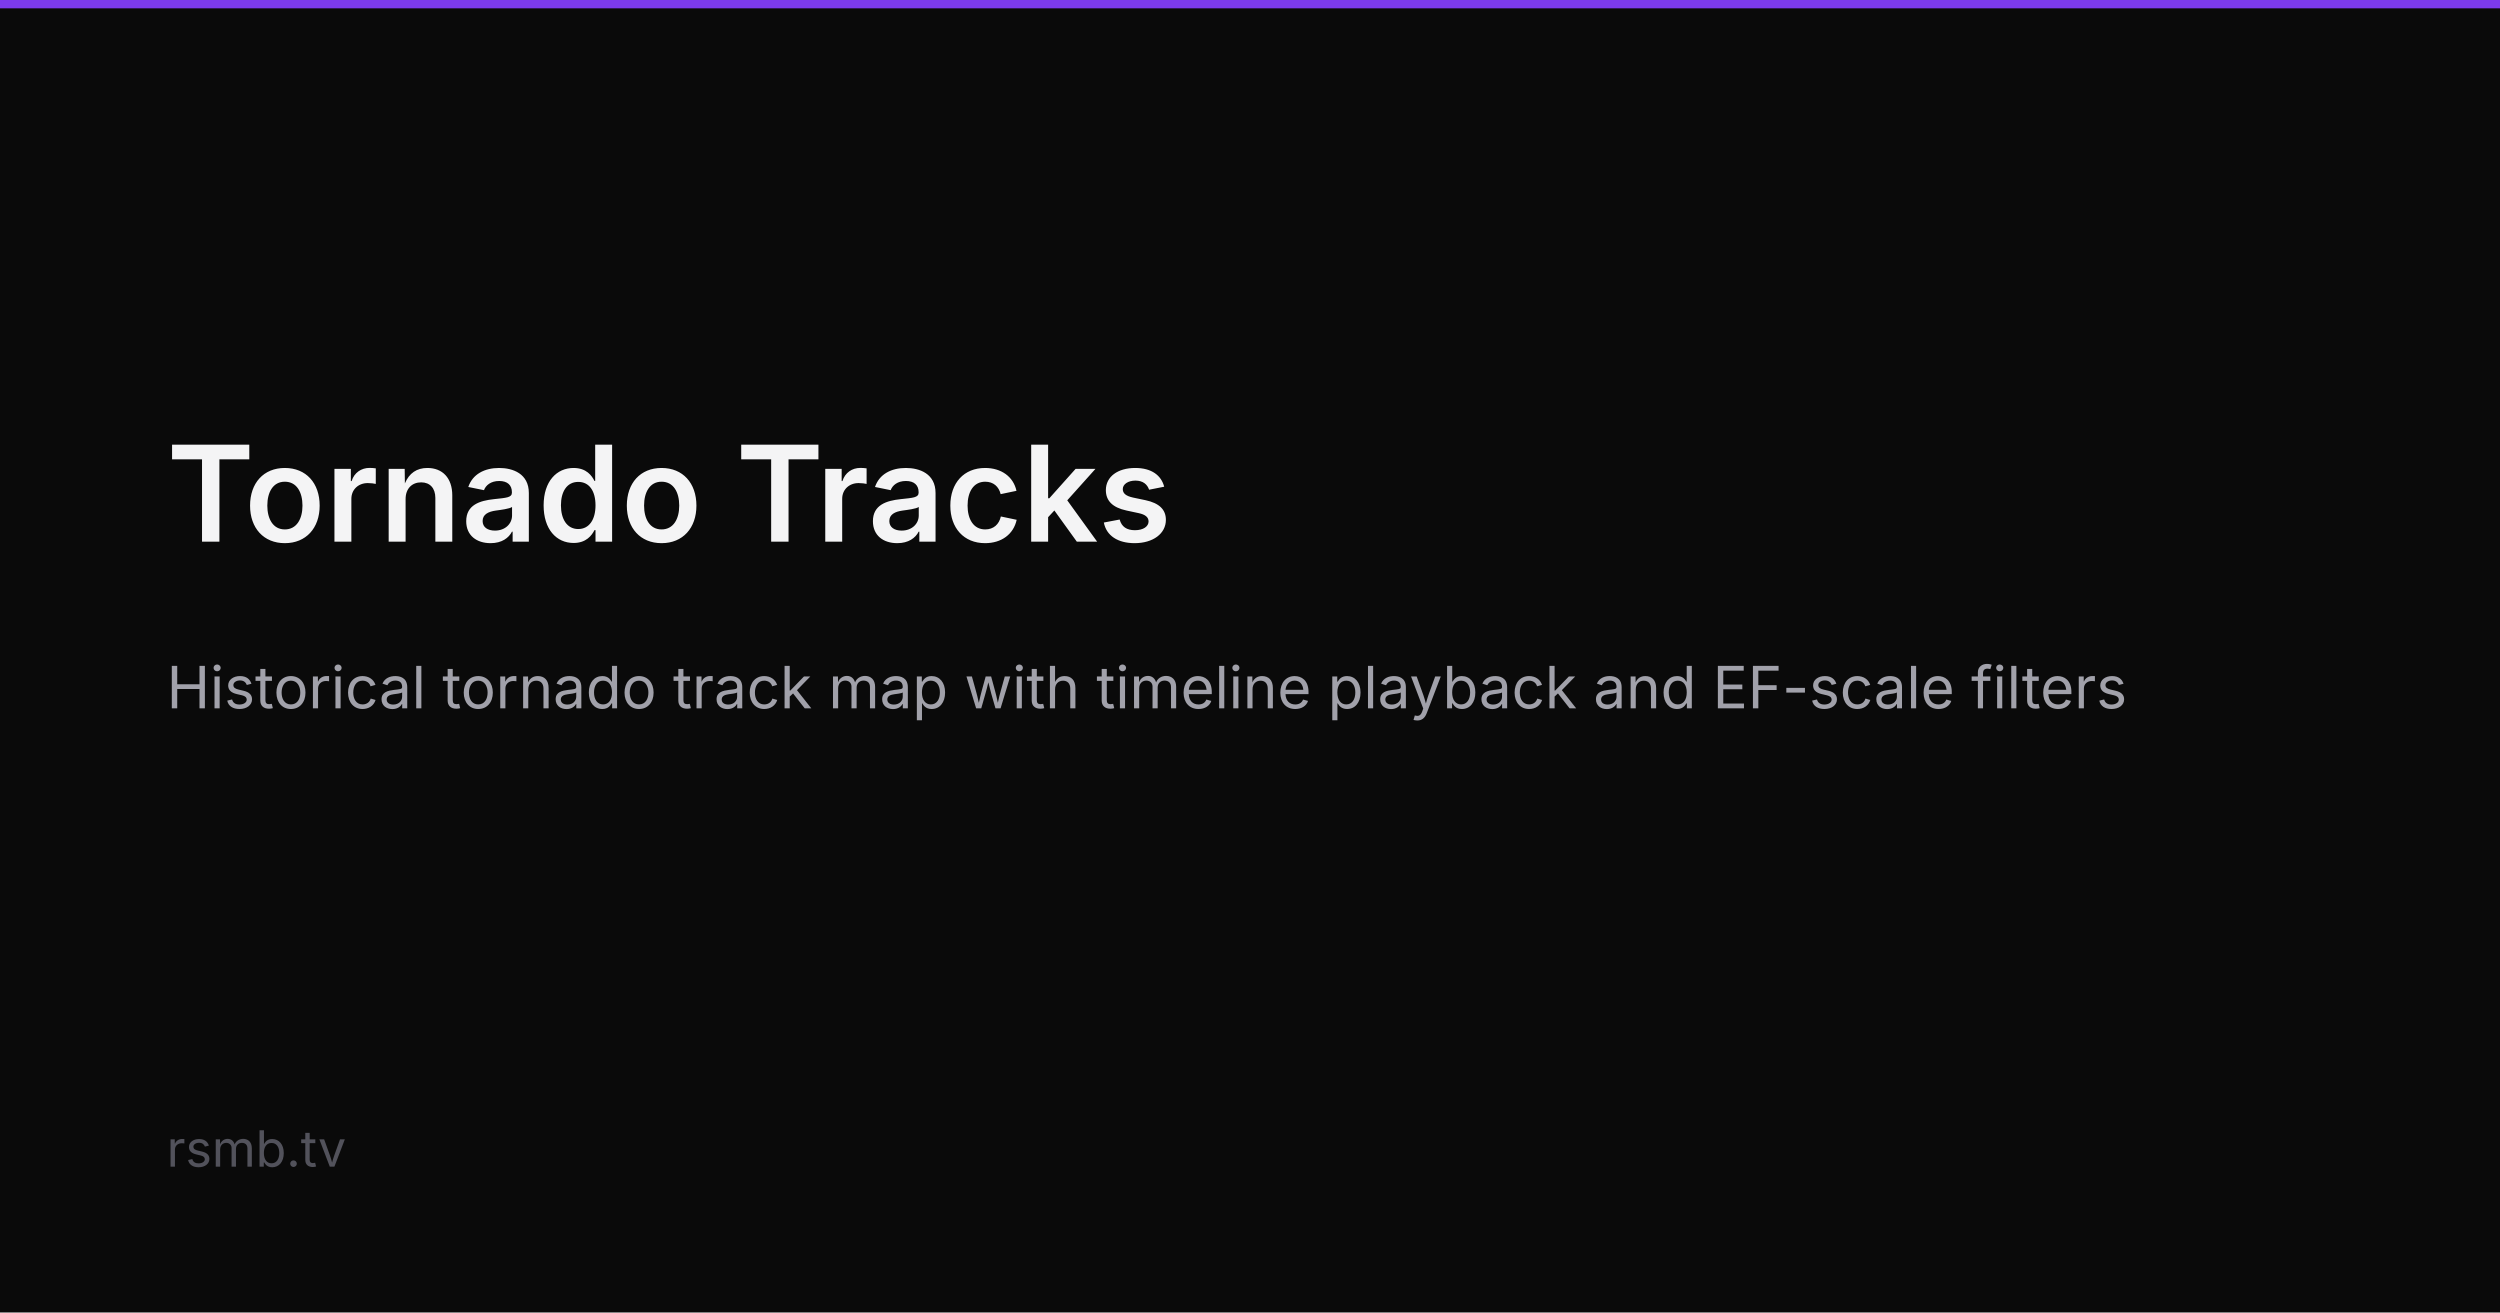
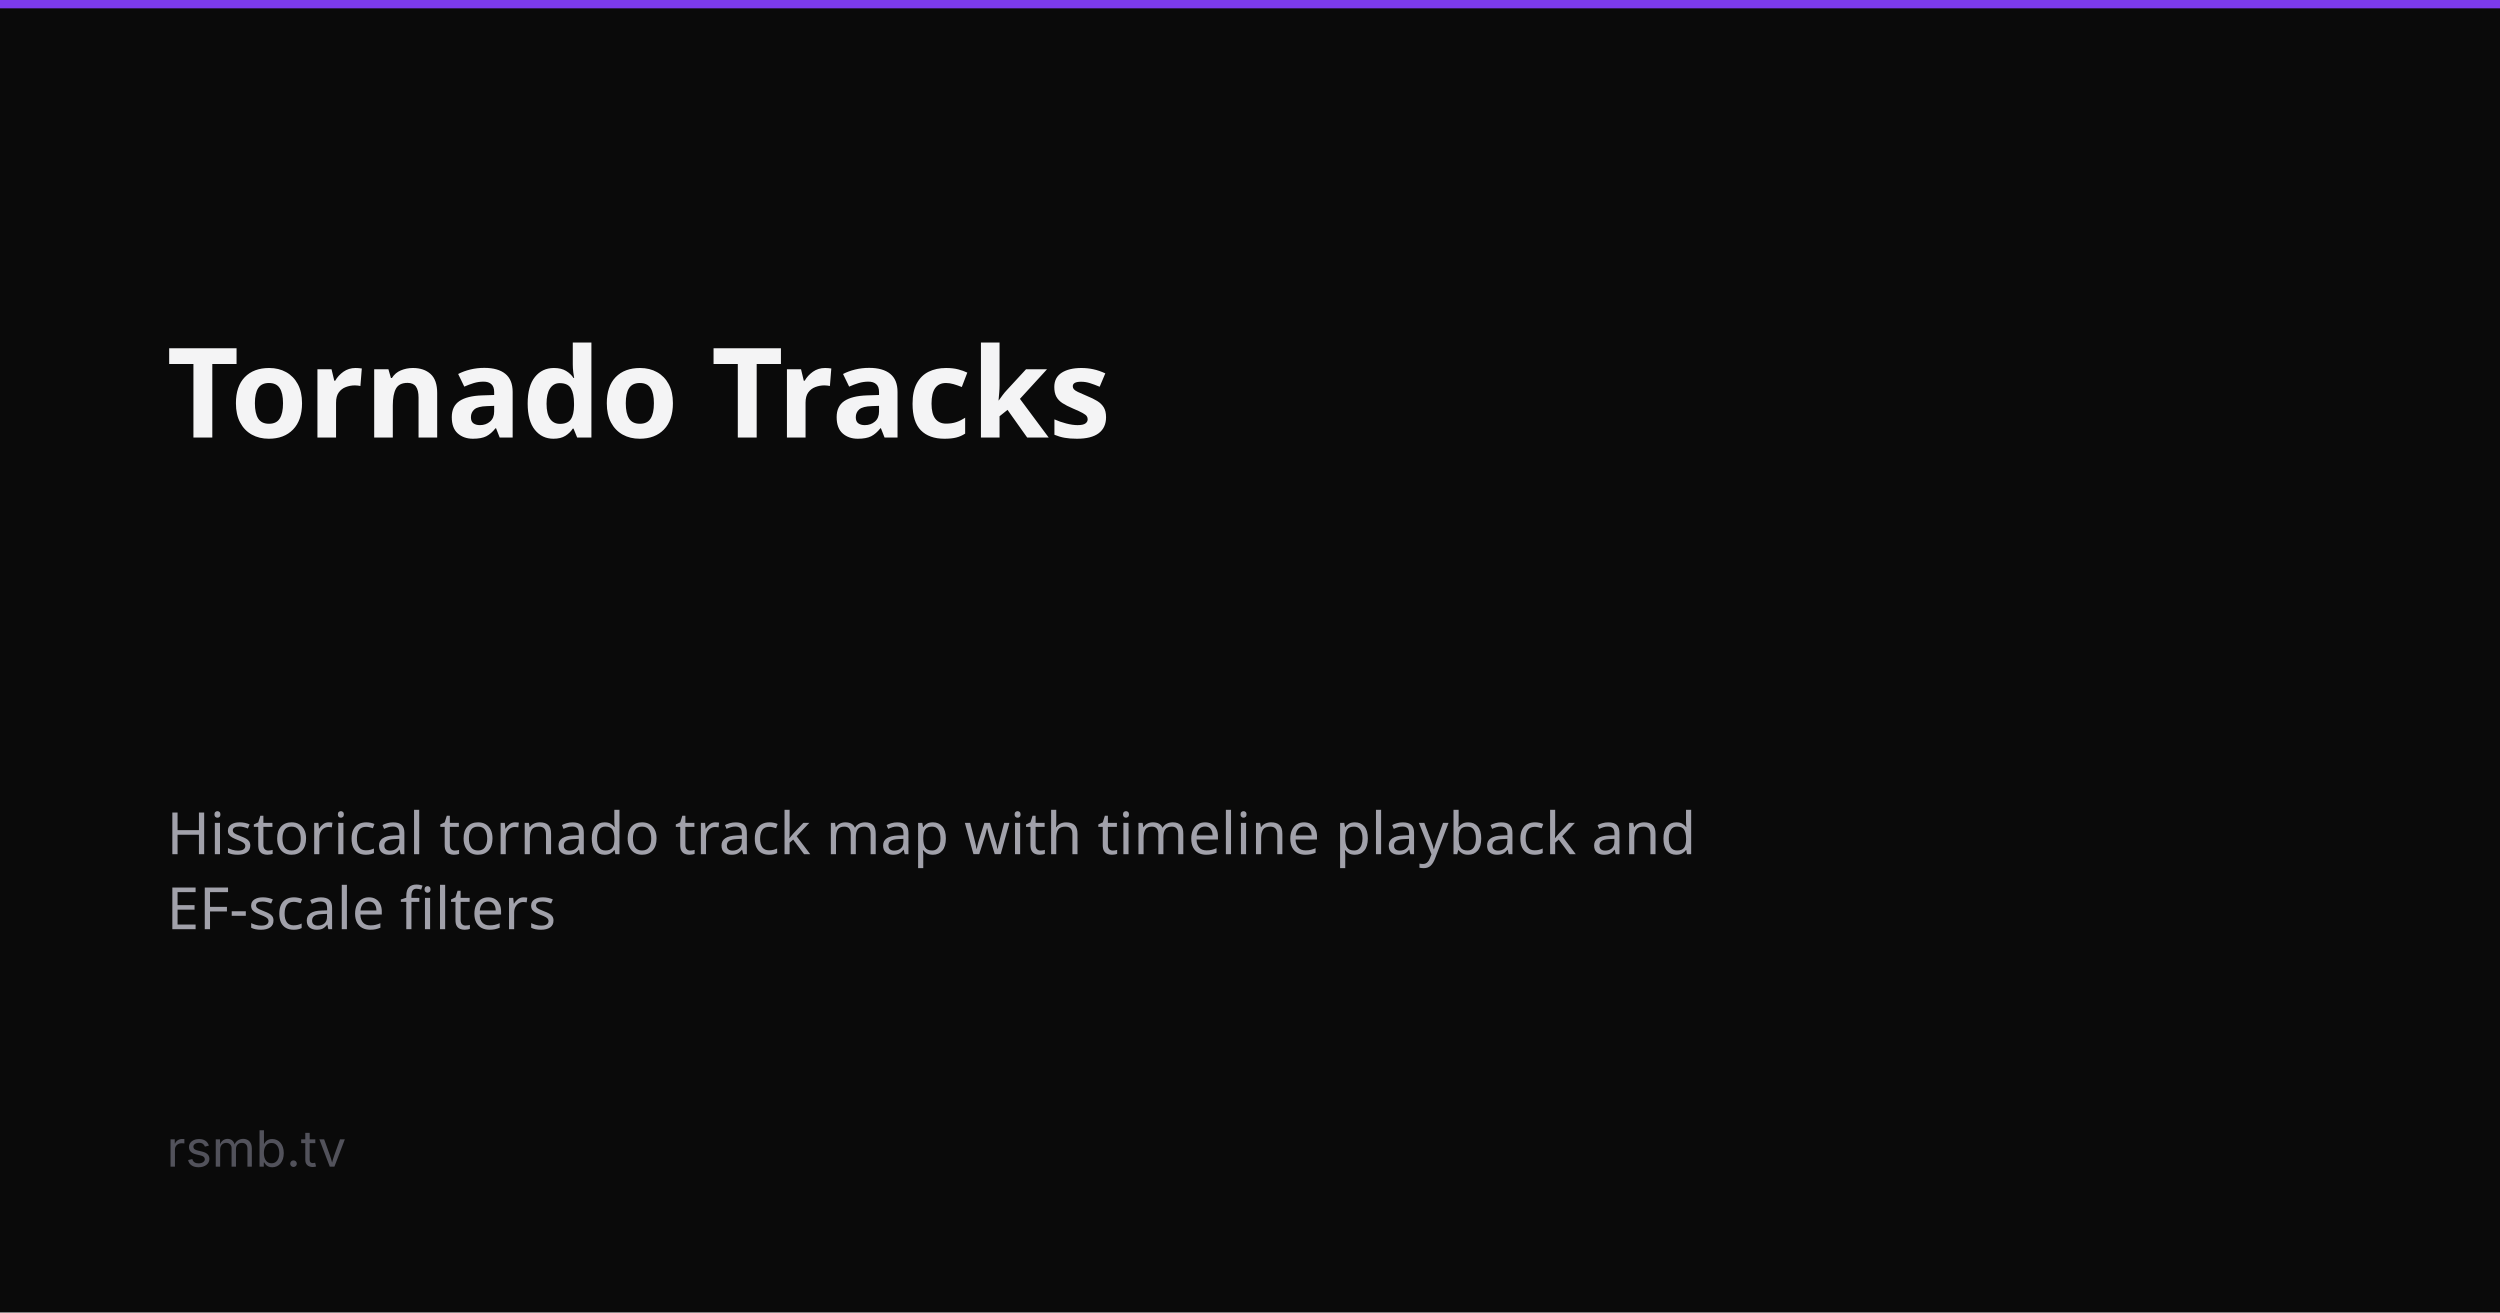
<svg xmlns="http://www.w3.org/2000/svg" width="1200" height="630">
  <rect width="1200" height="630" fill="#0a0a0a" />
  <rect x="0" y="0" width="1200" height="4" fill="#7c3aed" />
-   <text x="80" y="260" font-family="system-ui, -apple-system, sans-serif" font-size="64" font-weight="600" fill="#f4f4f5">Tornado Tracks</text>
-   <text x="80" y="340" font-family="system-ui, -apple-system, sans-serif" font-size="28" fill="#a1a1aa">Historical tornado track map with timeline playback and EF-scale filters</text>
+   <text font-family="sans-serif" font-size="60" font-weight="600" fill="#f4f4f5">
+     <tspan x="80" y="210">Tornado Tracks</tspan>
+   </text>
+   <text font-family="sans-serif" font-size="28" fill="#a1a1aa">
+     <tspan x="80" y="410">Historical tornado track map with timeline playback and</tspan>
+     <tspan x="80" y="446">EF-scale filters</tspan>
+   </text>
  <text x="80" y="560" font-family="system-ui, -apple-system, sans-serif" font-size="24" fill="#52525b">rsmb.tv</text>
</svg>
